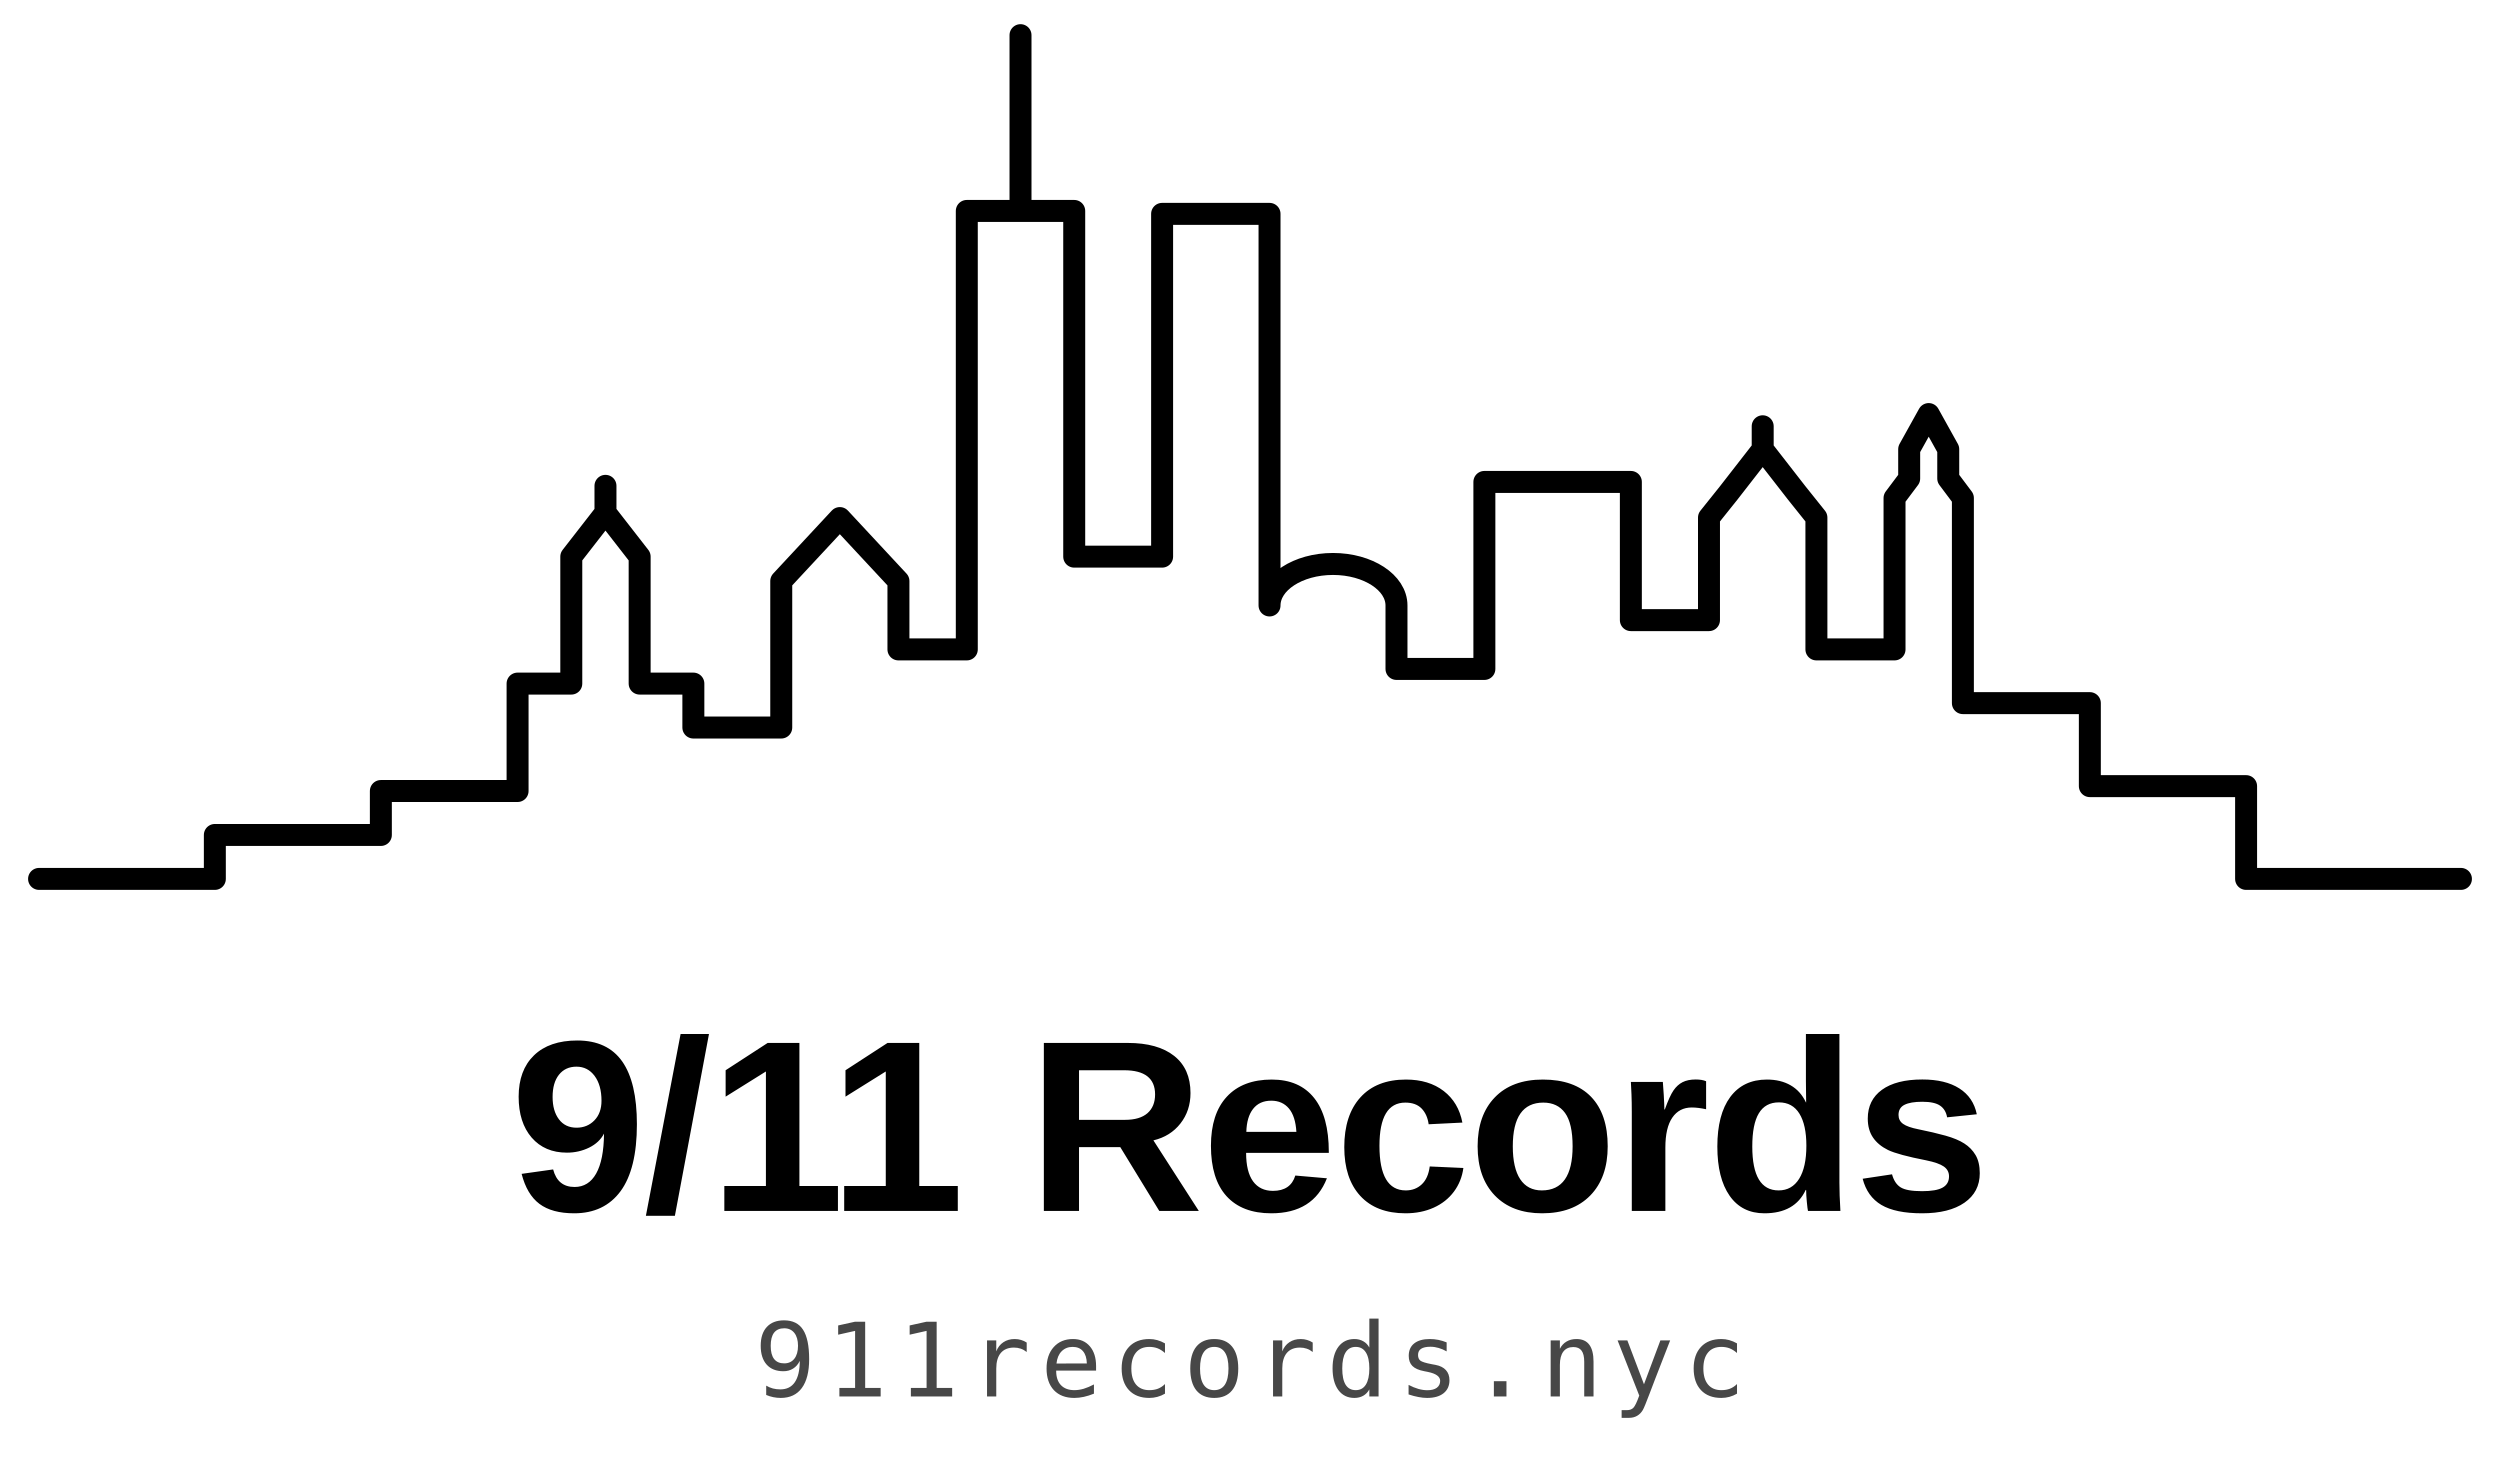
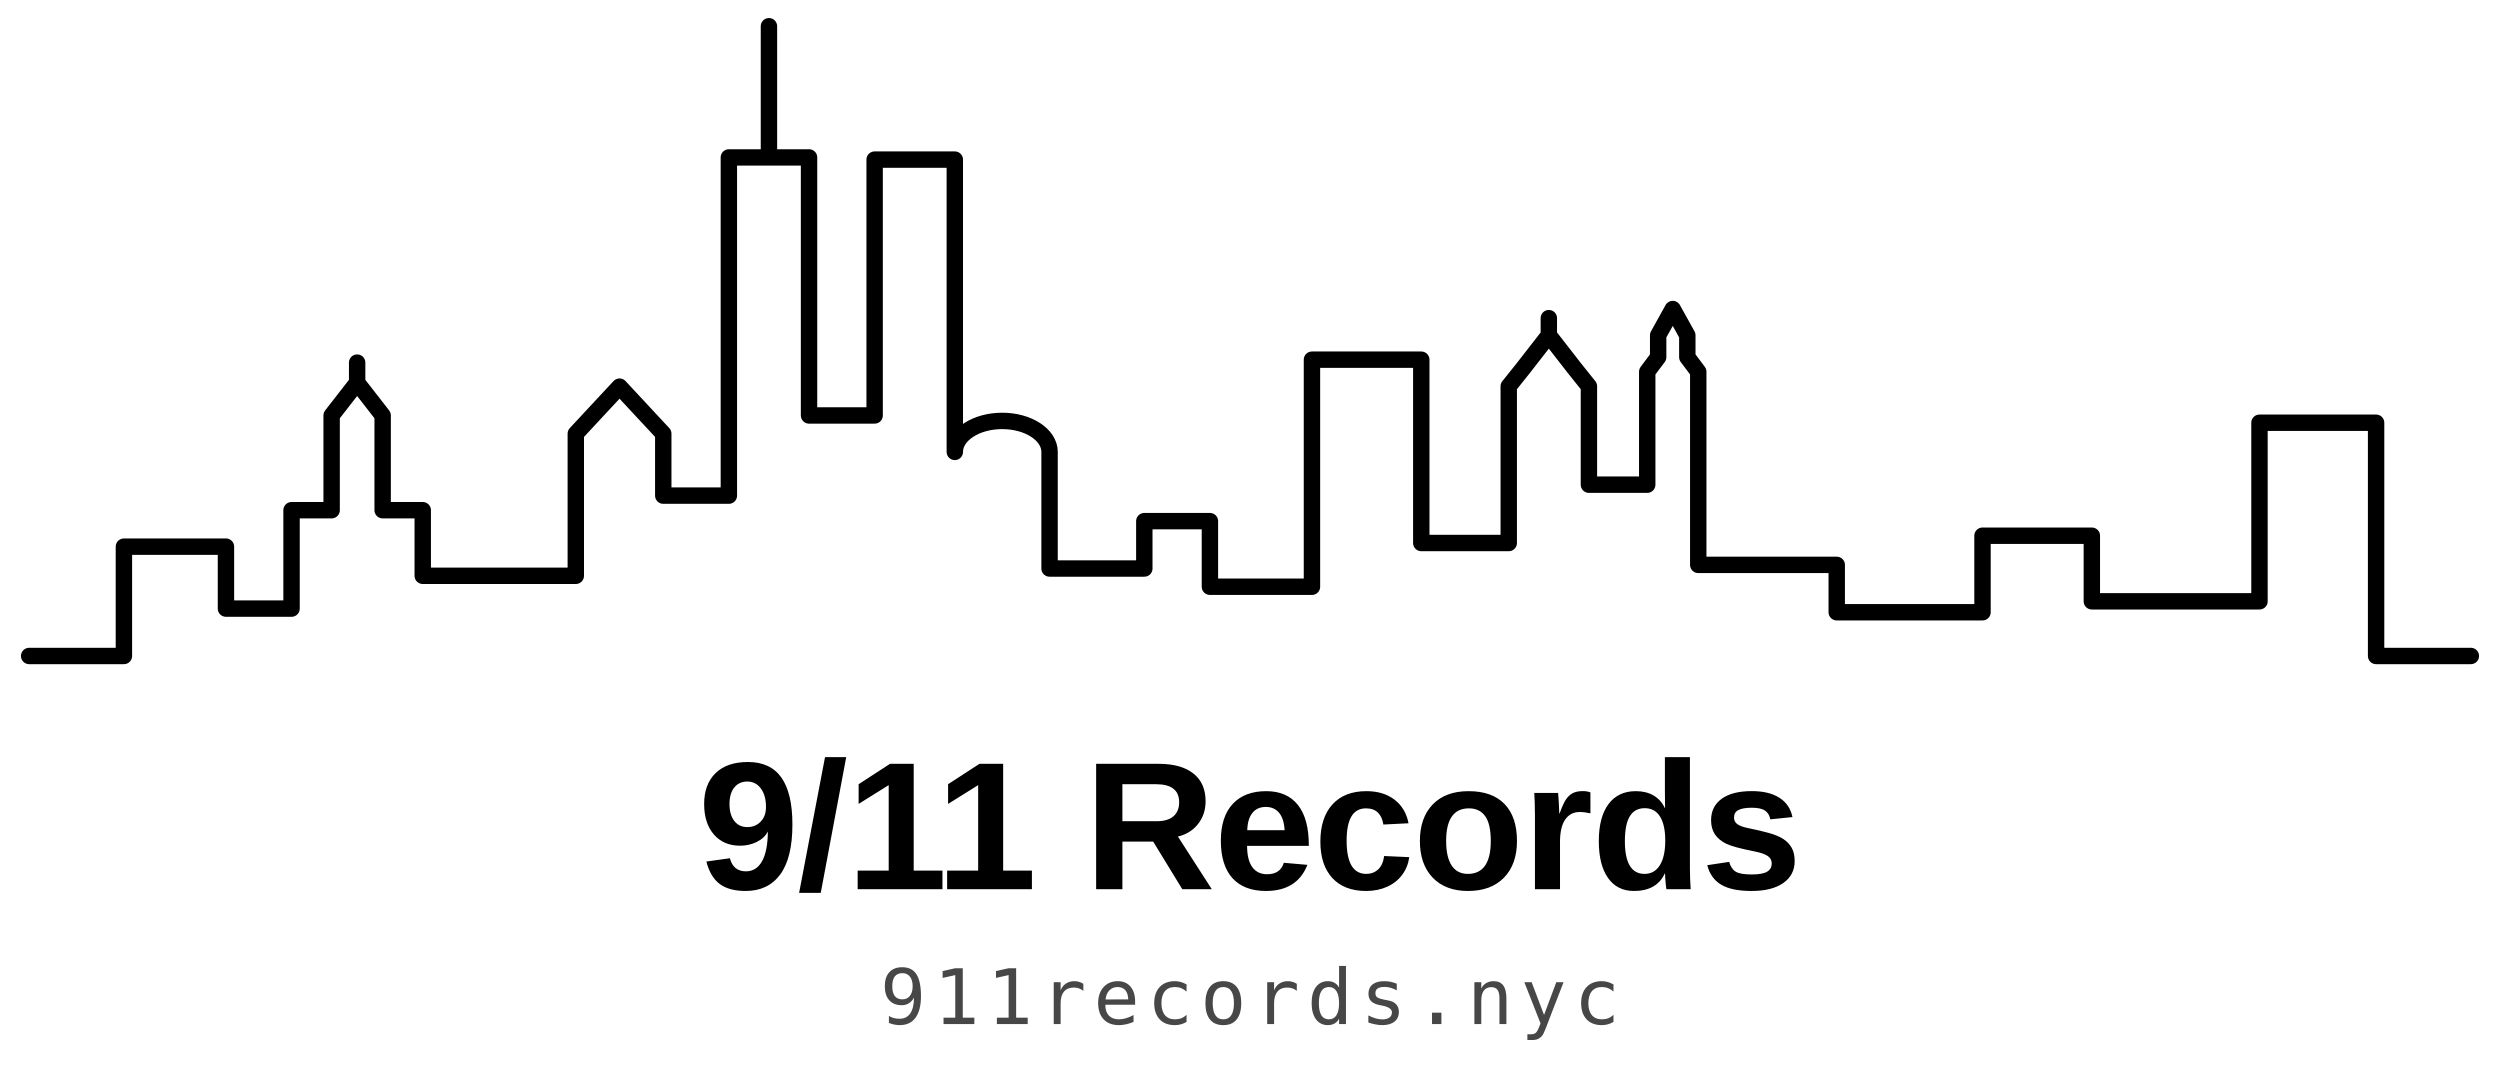
- <svg xmlns="http://www.w3.org/2000/svg" viewBox="-8 4 512 300" role="img" aria-label="9/11 Records, 911records.nyc">
-   <path d="M0 184 H36 V175 H70 V166 H98 V144 H109 V118 L116 109 V103.5 V109 L123 118 V144 H134 V153 H152 V123 L164 110.1 L176 123 V137 H190 V47.2 H201 V11.2 V47.2 H212 V118 H230 V47.8 H252 V128 A13 8.5 0 0 1 278 128 V141 H296 V102.7 H326 V131 H342 V110 L346 105 L353 96 V91.3 V96 L360 105 L364 110 V137 H380 V106 L383 102 V96 L387 88.8 L391 96 V102 L394 106 V148 H420 V165 H452 V184 H496" fill="none" stroke="currentColor" stroke-linecap="round" stroke-linejoin="round" stroke-width="4.5" />
-   <text x="248" y="252" text-anchor="middle" fill="currentColor" font-family="Arial, Helvetica, sans-serif" font-size="50" font-weight="700" letter-spacing="-0.5">9/11 Records</text>
-   <text x="248" y="290" text-anchor="middle" fill="currentColor" font-family="ui-monospace, Menlo, Consolas, monospace" font-size="21" letter-spacing="2" opacity="0.72">911records.nyc</text>
+ <svg xmlns="http://www.w3.org/2000/svg" viewBox="-8 4 686 292" role="img" aria-label="9/11 Records, 911records.nyc">
+   <path d="M0 184 H26 V154 H54 V171 H72 V144 H83 V118 L90 109 V103.5 V109 L97 118 V144 H108 V162 H150 V123 L162 110.1 L174 123 V140 H192 V47.2 H203 V11.2 V47.2 H214 V118 H232 V47.8 H254 V128 A13 8.5 0 0 1 280 128 V160 H306 V147 H324 V165 H352 V102.7 H382 V153 H406 V110 L410 105 L417 96 V91.3 V96 L424 105 L428 110 V137 H444 V106 L447 102 V96 L451 88.8 L455 96 V102 L458 106 V159 H496 V172 H536 V151 H566 V169 H612 V120 H644 V184 H670" fill="none" stroke="currentColor" stroke-linecap="round" stroke-linejoin="round" stroke-width="4.5" />
+   <text x="335" y="248" text-anchor="middle" fill="currentColor" font-family="Arial, Helvetica, sans-serif" font-size="50" font-weight="700" letter-spacing="-0.5">9/11 Records</text>
+   <text x="335" y="285" text-anchor="middle" fill="currentColor" font-family="ui-monospace, Menlo, Consolas, monospace" font-size="21" letter-spacing="2" opacity="0.72">911records.nyc</text>
</svg>
